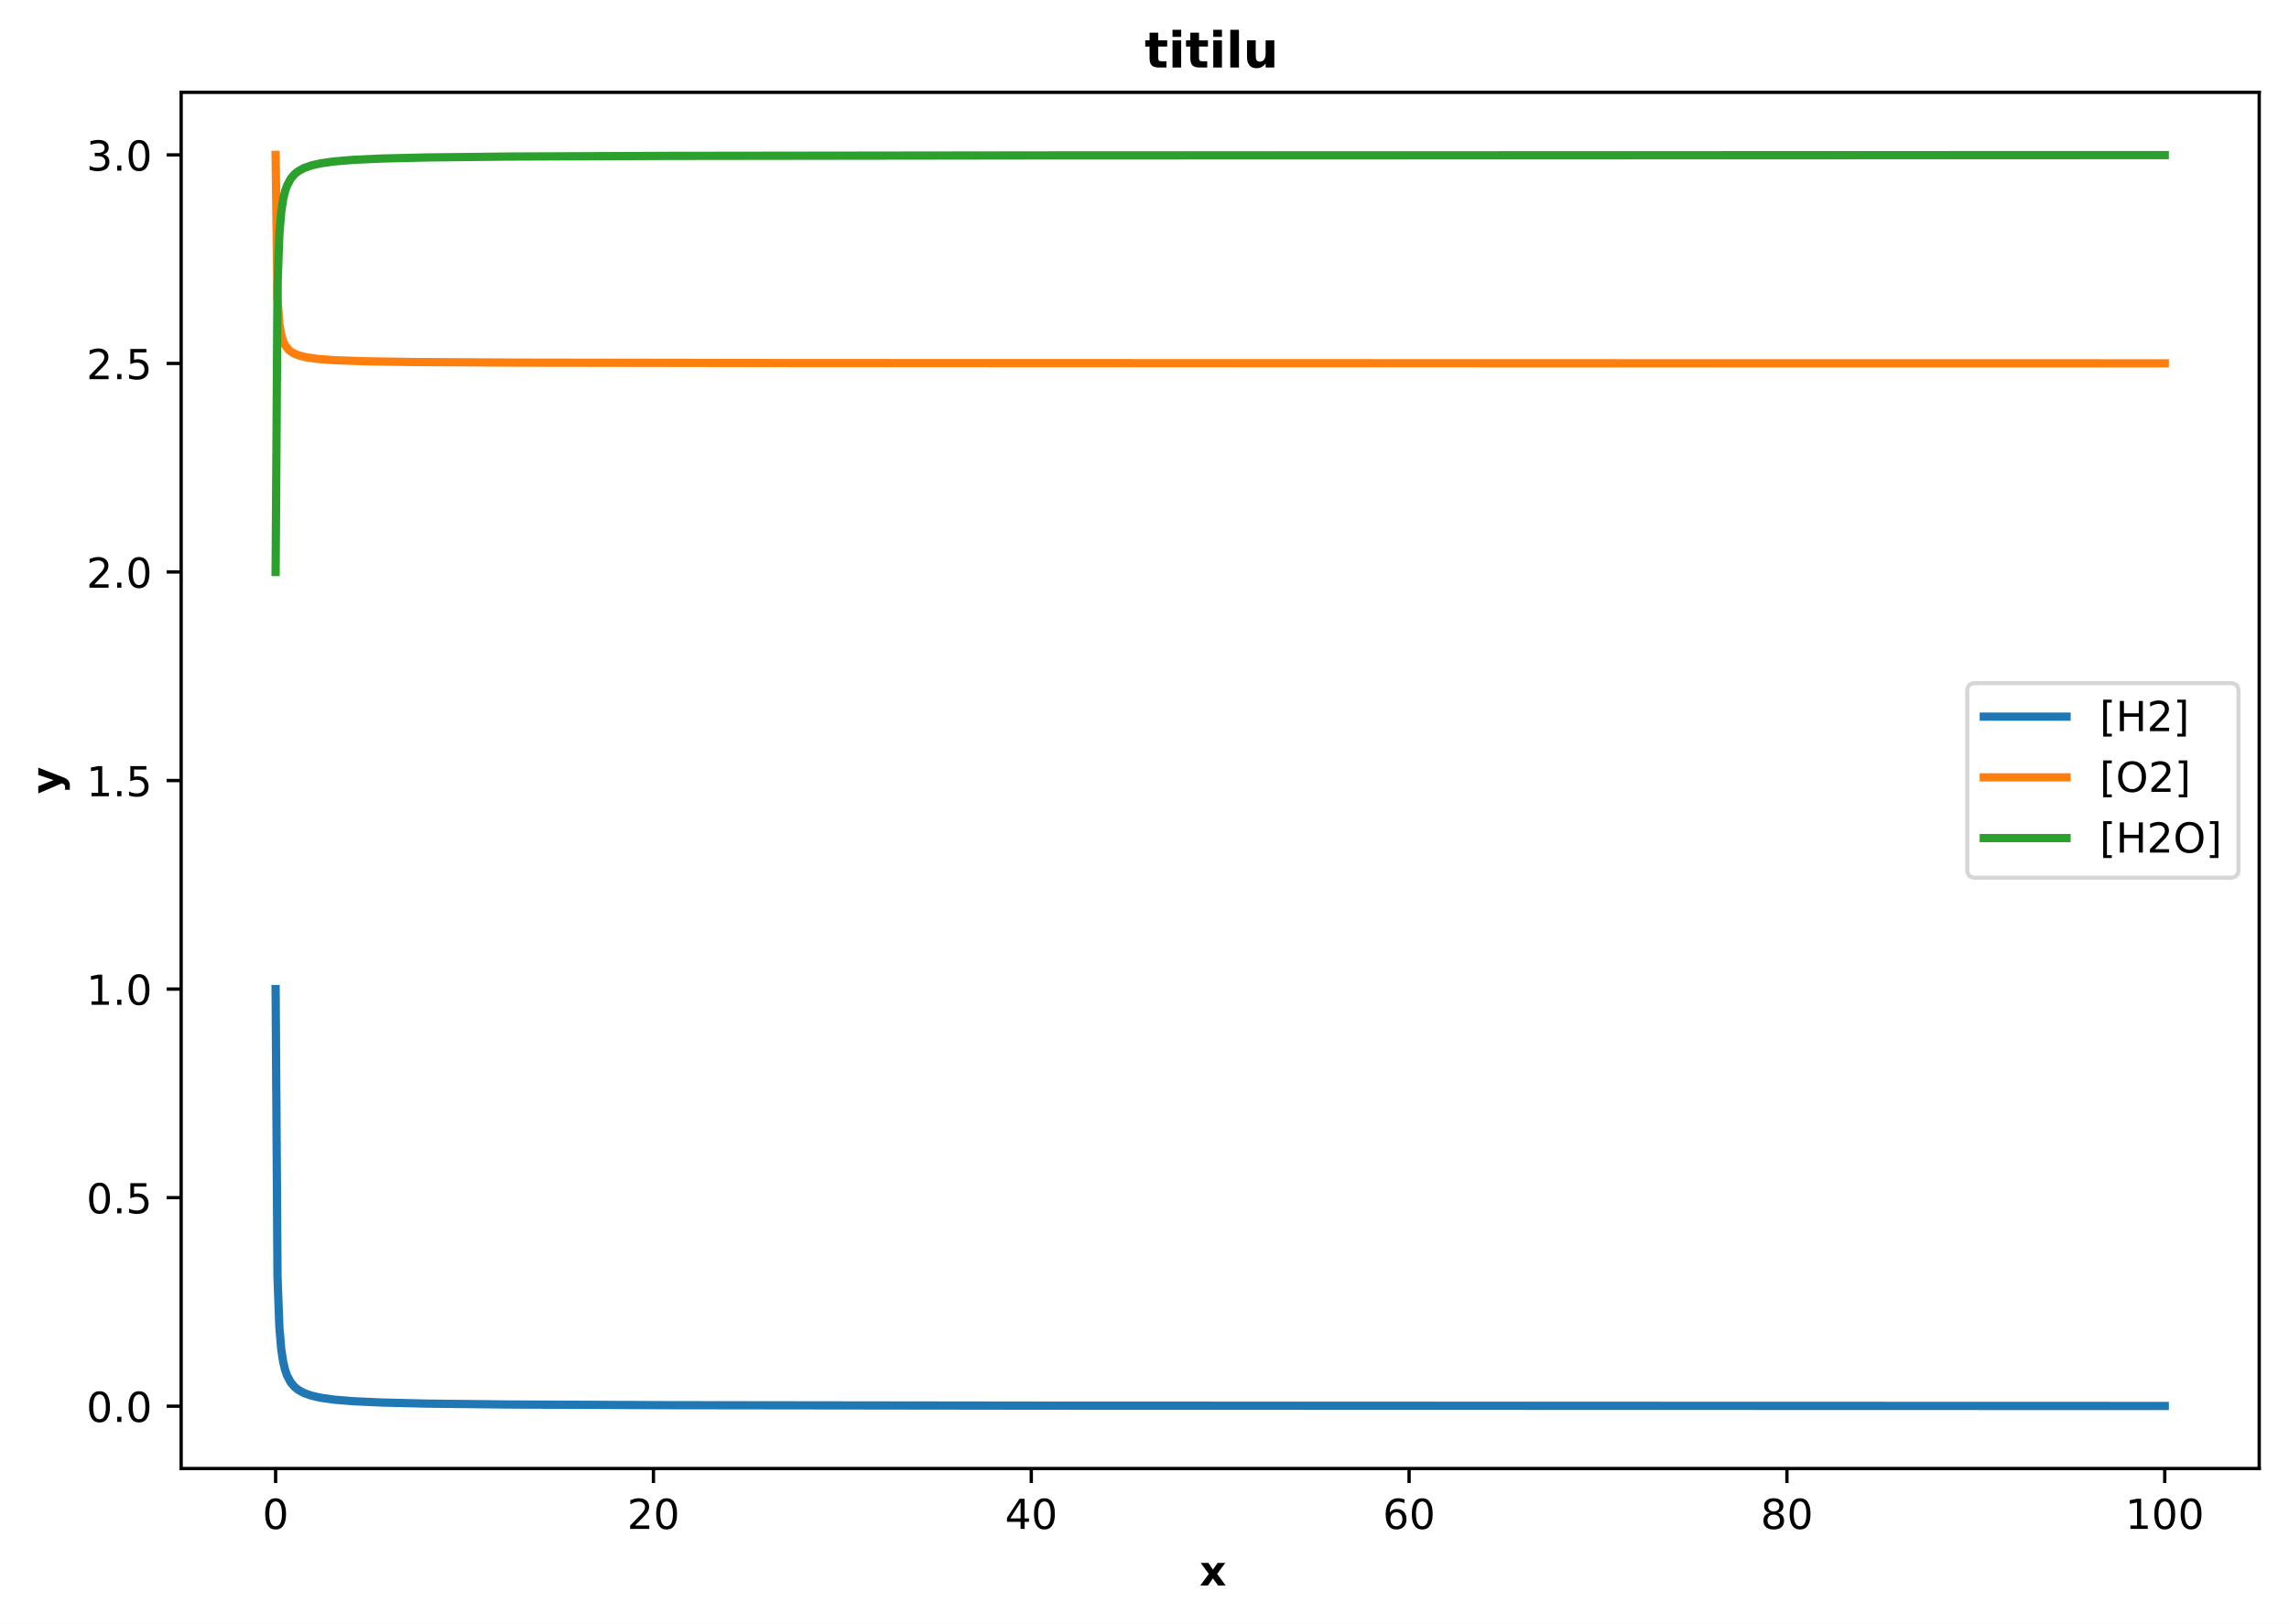
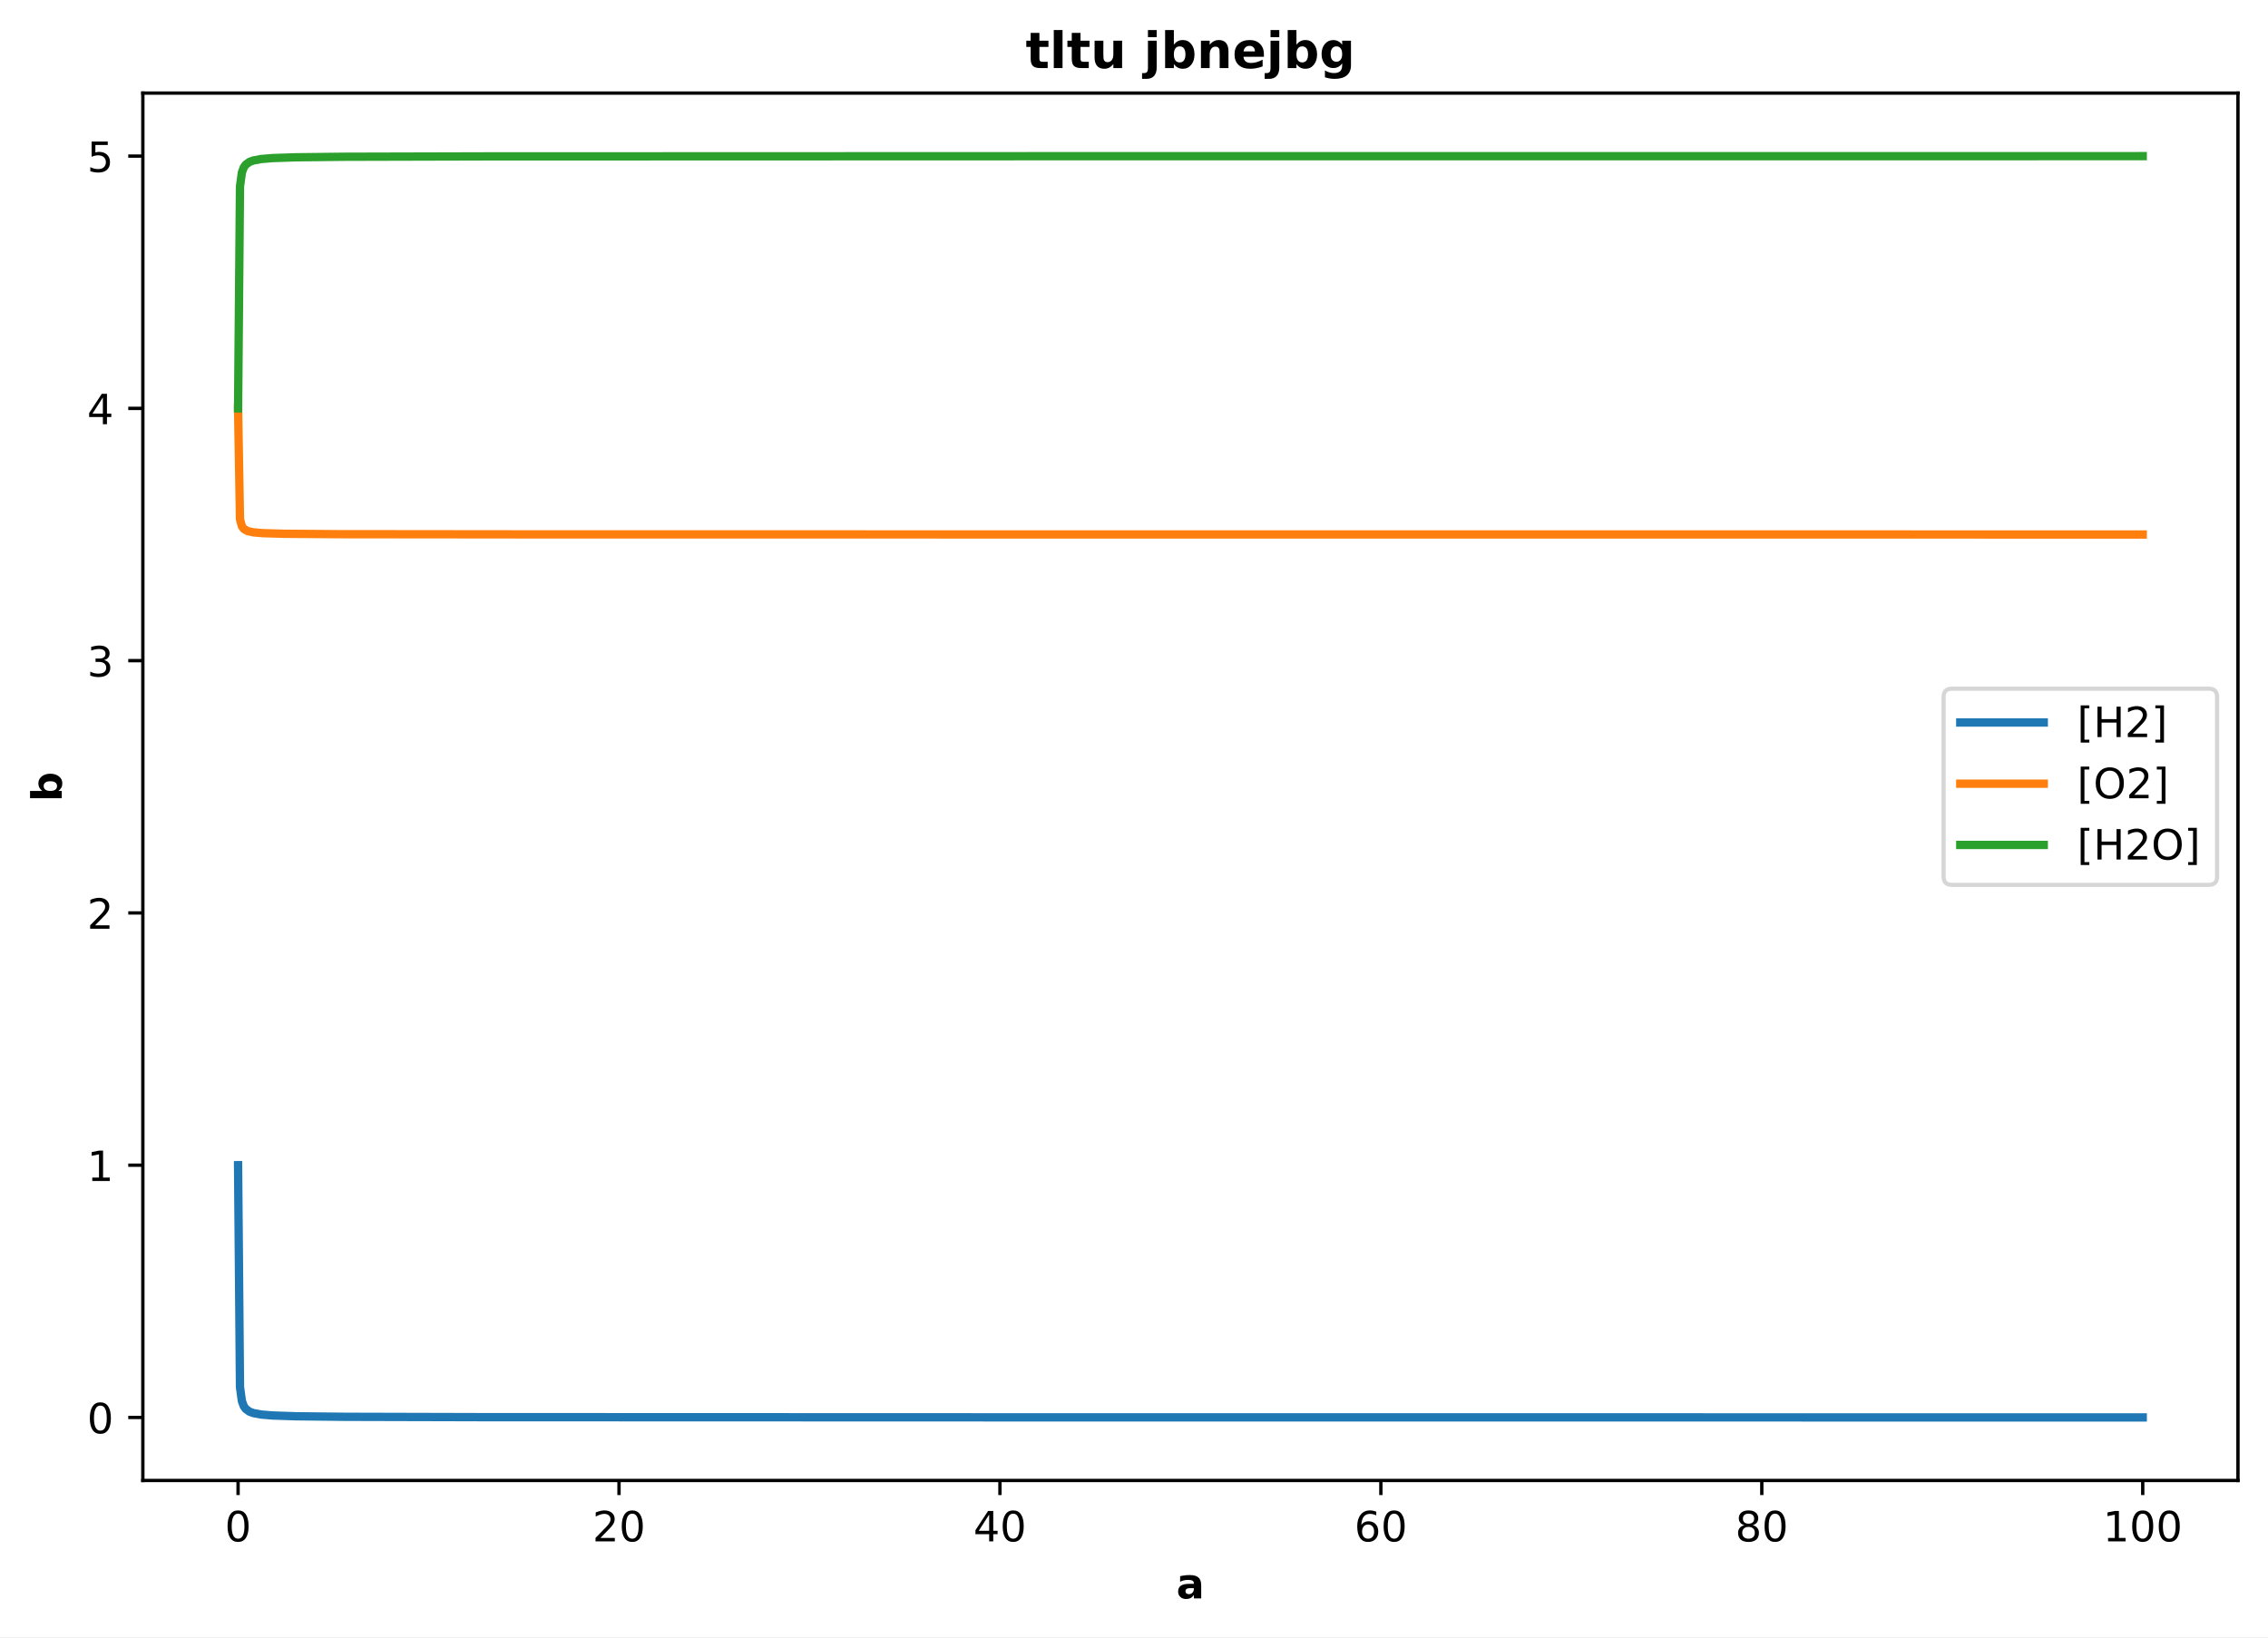
- <svg xmlns="http://www.w3.org/2000/svg" xmlns:xlink="http://www.w3.org/1999/xlink" width="553.181pt" height="392.514pt" viewBox="0 0 553.181 392.514" version="1.1">
+ <svg xmlns="http://www.w3.org/2000/svg" xmlns:xlink="http://www.w3.org/1999/xlink" width="543.641pt" height="392.514pt" viewBox="0 0 543.641 392.514" version="1.1">
  <defs>
    <style type="text/css">*{stroke-linejoin: round; stroke-linecap: butt}</style>
  </defs>
  <g id="figure_1">
    <g id="patch_1">
-       <path d="M 0 392.514  L 553.181 392.514  L 553.181 0  L 0 0  z " style="fill: #ffffff" />
+       <path d="M 0 392.514  L 543.641 392.514  L 543.641 0  L 0 0  z " style="fill: #ffffff" />
    </g>
    <g id="axes_1">
      <g id="patch_2">
-         <path d="M 43.781 354.958  L 545.981 354.958  L 545.981 22.318  L 43.781 22.318  z " style="fill: #ffffff" />
+         <path d="M 34.241 354.958  L 536.441 354.958  L 536.441 22.318  L 34.241 22.318  z " style="fill: #ffffff" />
      </g>
      <g id="matplotlib.axis_1">
        <g id="xtick_1">
          <g id="line2d_1">
            <defs>
-               <path id="m794f868a58" d="M 0 0  L 0 3.5  " style="stroke: #000000; stroke-width: 0.8" />
-             </defs>
-             <g>
-               <use xlink:href="#m794f868a58" x="66.609" y="354.958" style="stroke: #000000; stroke-width: 0.8" />
+               <path id="m22dc848b09" d="M 0 0  L 0 3.5  " style="stroke: #000000; stroke-width: 0.8" />
+             </defs>
+             <g>
+               <use xlink:href="#m22dc848b09" x="57.068" y="354.958" style="stroke: #000000; stroke-width: 0.8" />
            </g>
          </g>
          <g id="text_1">
-             <g transform="translate(63.42727 369.5566) scale(0.1 -0.1)">
+             <g transform="translate(53.88665 369.5566) scale(0.1 -0.1)">
              <defs>
                <path id="DejaVuSans-30" d="M 2034 4250  Q 1547 4250 1301 3770  Q 1056 3291 1056 2328  Q 1056 1369 1301 889  Q 1547 409 2034 409  Q 2525 409 2770 889  Q 3016 1369 3016 2328  Q 3016 3291 2770 3770  Q 2525 4250 2034 4250  z M 2034 4750  Q 2819 4750 3233 4129  Q 3647 3509 3647 2328  Q 3647 1150 3233 529  Q 2819 -91 2034 -91  Q 1250 -91 836 529  Q 422 1150 422 2328  Q 422 3509 836 4129  Q 1250 4750 2034 4750  z " transform="scale(0.015625)" />
              </defs>
              <use xlink:href="#DejaVuSans-30" />
            </g>
          </g>
        </g>
        <g id="xtick_2">
          <g id="line2d_2">
            <g>
-               <use xlink:href="#m794f868a58" x="157.918" y="354.958" style="stroke: #000000; stroke-width: 0.8" />
+               <use xlink:href="#m22dc848b09" x="148.377" y="354.958" style="stroke: #000000; stroke-width: 0.8" />
            </g>
          </g>
          <g id="text_2">
-             <g transform="translate(151.5551 369.5566) scale(0.1 -0.1)">
+             <g transform="translate(142.0145 369.5566) scale(0.1 -0.1)">
              <defs>
                <path id="DejaVuSans-32" d="M 1228 531  L 3431 531  L 3431 0  L 469 0  L 469 531  Q 828 903 1448 1529  Q 2069 2156 2228 2338  Q 2531 2678 2651 2914  Q 2772 3150 2772 3378  Q 2772 3750 2511 3984  Q 2250 4219 1831 4219  Q 1534 4219 1204 4116  Q 875 4013 500 3803  L 500 4441  Q 881 4594 1212 4672  Q 1544 4750 1819 4750  Q 2544 4750 2975 4387  Q 3406 4025 3406 3419  Q 3406 3131 3298 2873  Q 3191 2616 2906 2266  Q 2828 2175 2409 1742  Q 1991 1309 1228 531  z " transform="scale(0.015625)" />
              </defs>
              <use xlink:href="#DejaVuSans-32" />
              <use xlink:href="#DejaVuSans-30" x="63.623" />
            </g>
          </g>
        </g>
        <g id="xtick_3">
          <g id="line2d_3">
            <g>
-               <use xlink:href="#m794f868a58" x="249.227" y="354.958" style="stroke: #000000; stroke-width: 0.8" />
+               <use xlink:href="#m22dc848b09" x="239.686" y="354.958" style="stroke: #000000; stroke-width: 0.8" />
            </g>
          </g>
          <g id="text_3">
-             <g transform="translate(242.8642 369.5566) scale(0.1 -0.1)">
+             <g transform="translate(233.3236 369.5566) scale(0.1 -0.1)">
              <defs>
                <path id="DejaVuSans-34" d="M 2419 4116  L 825 1625  L 2419 1625  L 2419 4116  z M 2253 4666  L 3047 4666  L 3047 1625  L 3713 1625  L 3713 1100  L 3047 1100  L 3047 0  L 2419 0  L 2419 1100  L 313 1100  L 313 1709  L 2253 4666  z " transform="scale(0.015625)" />
              </defs>
              <use xlink:href="#DejaVuSans-34" />
              <use xlink:href="#DejaVuSans-30" x="63.623" />
            </g>
          </g>
        </g>
        <g id="xtick_4">
          <g id="line2d_4">
            <g>
-               <use xlink:href="#m794f868a58" x="340.536" y="354.958" style="stroke: #000000; stroke-width: 0.8" />
+               <use xlink:href="#m22dc848b09" x="330.995" y="354.958" style="stroke: #000000; stroke-width: 0.8" />
            </g>
          </g>
          <g id="text_4">
-             <g transform="translate(334.1733 369.5566) scale(0.1 -0.1)">
+             <g transform="translate(324.6327 369.5566) scale(0.1 -0.1)">
              <defs>
                <path id="DejaVuSans-36" d="M 2113 2584  Q 1688 2584 1439 2293  Q 1191 2003 1191 1497  Q 1191 994 1439 701  Q 1688 409 2113 409  Q 2538 409 2786 701  Q 3034 994 3034 1497  Q 3034 2003 2786 2293  Q 2538 2584 2113 2584  z M 3366 4563  L 3366 3988  Q 3128 4100 2886 4159  Q 2644 4219 2406 4219  Q 1781 4219 1451 3797  Q 1122 3375 1075 2522  Q 1259 2794 1537 2939  Q 1816 3084 2150 3084  Q 2853 3084 3261 2657  Q 3669 2231 3669 1497  Q 3669 778 3244 343  Q 2819 -91 2113 -91  Q 1303 -91 875 529  Q 447 1150 447 2328  Q 447 3434 972 4092  Q 1497 4750 2381 4750  Q 2619 4750 2861 4703  Q 3103 4656 3366 4563  z " transform="scale(0.015625)" />
              </defs>
              <use xlink:href="#DejaVuSans-36" />
              <use xlink:href="#DejaVuSans-30" x="63.623" />
            </g>
          </g>
        </g>
        <g id="xtick_5">
          <g id="line2d_5">
            <g>
-               <use xlink:href="#m794f868a58" x="431.845" y="354.958" style="stroke: #000000; stroke-width: 0.8" />
+               <use xlink:href="#m22dc848b09" x="422.304" y="354.958" style="stroke: #000000; stroke-width: 0.8" />
            </g>
          </g>
          <g id="text_5">
-             <g transform="translate(425.4824 369.5566) scale(0.1 -0.1)">
+             <g transform="translate(415.9418 369.5566) scale(0.1 -0.1)">
              <defs>
                <path id="DejaVuSans-38" d="M 2034 2216  Q 1584 2216 1326 1975  Q 1069 1734 1069 1313  Q 1069 891 1326 650  Q 1584 409 2034 409  Q 2484 409 2743 651  Q 3003 894 3003 1313  Q 3003 1734 2745 1975  Q 2488 2216 2034 2216  z M 1403 2484  Q 997 2584 770 2862  Q 544 3141 544 3541  Q 544 4100 942 4425  Q 1341 4750 2034 4750  Q 2731 4750 3128 4425  Q 3525 4100 3525 3541  Q 3525 3141 3298 2862  Q 3072 2584 2669 2484  Q 3125 2378 3379 2068  Q 3634 1759 3634 1313  Q 3634 634 3220 271  Q 2806 -91 2034 -91  Q 1263 -91 848 271  Q 434 634 434 1313  Q 434 1759 690 2068  Q 947 2378 1403 2484  z M 1172 3481  Q 1172 3119 1398 2916  Q 1625 2713 2034 2713  Q 2441 2713 2670 2916  Q 2900 3119 2900 3481  Q 2900 3844 2670 4047  Q 2441 4250 2034 4250  Q 1625 4250 1398 4047  Q 1172 3844 1172 3481  z " transform="scale(0.015625)" />
              </defs>
              <use xlink:href="#DejaVuSans-38" />
              <use xlink:href="#DejaVuSans-30" x="63.623" />
            </g>
          </g>
        </g>
        <g id="xtick_6">
          <g id="line2d_6">
            <g>
-               <use xlink:href="#m794f868a58" x="523.154" y="354.958" style="stroke: #000000; stroke-width: 0.8" />
+               <use xlink:href="#m22dc848b09" x="513.613" y="354.958" style="stroke: #000000; stroke-width: 0.8" />
            </g>
          </g>
          <g id="text_6">
-             <g transform="translate(513.6102 369.5566) scale(0.1 -0.1)">
+             <g transform="translate(504.0696 369.5566) scale(0.1 -0.1)">
              <defs>
                <path id="DejaVuSans-31" d="M 794 531  L 1825 531  L 1825 4091  L 703 3866  L 703 4441  L 1819 4666  L 2450 4666  L 2450 531  L 3481 531  L 3481 0  L 794 0  L 794 531  z " transform="scale(0.015625)" />
              </defs>
              <use xlink:href="#DejaVuSans-31" />
              <use xlink:href="#DejaVuSans-30" x="63.623" />
              <use xlink:href="#DejaVuSans-30" x="127.246" />
            </g>
          </g>
        </g>
        <g id="text_7">
-           <g transform="translate(289.9156 383.2347) scale(0.1 -0.1)">
-             <defs>
-               <path id="DejaVuSans-Bold-78" d="M 1422 1791  L 159 3500  L 1344 3500  L 2059 2463  L 2784 3500  L 3969 3500  L 2706 1797  L 4031 0  L 2847 0  L 2059 1106  L 1281 0  L 97 0  L 1422 1791  z " transform="scale(0.015625)" />
-               <path id="DejaVuSans-Bold-20" transform="scale(0.015625)" />
-             </defs>
-             <use xlink:href="#DejaVuSans-Bold-78" />
-             <use xlink:href="#DejaVuSans-Bold-20" x="64.502" />
+           <g transform="translate(281.9664 383.2347) scale(0.1 -0.1)">
+             <defs>
+               <path id="DejaVuSans-Bold-61" d="M 2106 1575  Q 1756 1575 1579 1456  Q 1403 1338 1403 1106  Q 1403 894 1545 773  Q 1688 653 1941 653  Q 2256 653 2472 879  Q 2688 1106 2688 1447  L 2688 1575  L 2106 1575  z M 3816 1997  L 3816 0  L 2688 0  L 2688 519  Q 2463 200 2181 54  Q 1900 -91 1497 -91  Q 953 -91 614 226  Q 275 544 275 1050  Q 275 1666 698 1953  Q 1122 2241 2028 2241  L 2688 2241  L 2688 2328  Q 2688 2594 2478 2717  Q 2269 2841 1825 2841  Q 1466 2841 1156 2769  Q 847 2697 581 2553  L 581 3406  Q 941 3494 1303 3539  Q 1666 3584 2028 3584  Q 2975 3584 3395 3211  Q 3816 2838 3816 1997  z " transform="scale(0.015625)" />
+             </defs>
+             <use xlink:href="#DejaVuSans-Bold-61" />
          </g>
        </g>
      </g>
      <g id="matplotlib.axis_2">
        <g id="ytick_1">
          <g id="line2d_7">
            <defs>
-               <path id="md8aefddba9" d="M 0 0  L -3.5 0  " style="stroke: #000000; stroke-width: 0.8" />
-             </defs>
-             <g>
-               <use xlink:href="#md8aefddba9" x="43.781" y="339.888" style="stroke: #000000; stroke-width: 0.8" />
+               <path id="m7473a19c12" d="M 0 0  L -3.5 0  " style="stroke: #000000; stroke-width: 0.8" />
+             </defs>
+             <g>
+               <use xlink:href="#m7473a19c12" x="34.241" y="339.847" style="stroke: #000000; stroke-width: 0.8" />
            </g>
          </g>
          <g id="text_8">
-             <g transform="translate(20.87813 343.6877) scale(0.1 -0.1)">
-               <defs>
-                 <path id="DejaVuSans-2e" d="M 684 794  L 1344 794  L 1344 0  L 684 0  L 684 794  z " transform="scale(0.015625)" />
-               </defs>
+             <g transform="translate(20.87813 343.646) scale(0.1 -0.1)">
              <use xlink:href="#DejaVuSans-30" />
-               <use xlink:href="#DejaVuSans-2e" x="63.623" />
-               <use xlink:href="#DejaVuSans-30" x="95.41" />
            </g>
          </g>
        </g>
        <g id="ytick_2">
          <g id="line2d_8">
            <g>
-               <use xlink:href="#md8aefddba9" x="43.781" y="289.48" style="stroke: #000000; stroke-width: 0.8" />
+               <use xlink:href="#m7473a19c12" x="34.241" y="279.363" style="stroke: #000000; stroke-width: 0.8" />
            </g>
          </g>
          <g id="text_9">
-             <g transform="translate(20.87813 293.2793) scale(0.1 -0.1)">
-               <defs>
-                 <path id="DejaVuSans-35" d="M 691 4666  L 3169 4666  L 3169 4134  L 1269 4134  L 1269 2991  Q 1406 3038 1543 3061  Q 1681 3084 1819 3084  Q 2600 3084 3056 2656  Q 3513 2228 3513 1497  Q 3513 744 3044 326  Q 2575 -91 1722 -91  Q 1428 -91 1123 -41  Q 819 9 494 109  L 494 744  Q 775 591 1075 516  Q 1375 441 1709 441  Q 2250 441 2565 725  Q 2881 1009 2881 1497  Q 2881 1984 2565 2268  Q 2250 2553 1709 2553  Q 1456 2553 1204 2497  Q 953 2441 691 2322  L 691 4666  z " transform="scale(0.015625)" />
-               </defs>
-               <use xlink:href="#DejaVuSans-30" />
-               <use xlink:href="#DejaVuSans-2e" x="63.623" />
-               <use xlink:href="#DejaVuSans-35" x="95.41" />
+             <g transform="translate(20.87813 283.1625) scale(0.1 -0.1)">
+               <use xlink:href="#DejaVuSans-31" />
            </g>
          </g>
        </g>
        <g id="ytick_3">
          <g id="line2d_9">
            <g>
-               <use xlink:href="#md8aefddba9" x="43.781" y="239.072" style="stroke: #000000; stroke-width: 0.8" />
+               <use xlink:href="#m7473a19c12" x="34.241" y="218.88" style="stroke: #000000; stroke-width: 0.8" />
            </g>
          </g>
          <g id="text_10">
-             <g transform="translate(20.87813 242.8709) scale(0.1 -0.1)">
-               <use xlink:href="#DejaVuSans-31" />
-               <use xlink:href="#DejaVuSans-2e" x="63.623" />
-               <use xlink:href="#DejaVuSans-30" x="95.41" />
+             <g transform="translate(20.87813 222.6791) scale(0.1 -0.1)">
+               <use xlink:href="#DejaVuSans-32" />
            </g>
          </g>
        </g>
        <g id="ytick_4">
          <g id="line2d_10">
            <g>
-               <use xlink:href="#md8aefddba9" x="43.781" y="188.663" style="stroke: #000000; stroke-width: 0.8" />
+               <use xlink:href="#m7473a19c12" x="34.241" y="158.396" style="stroke: #000000; stroke-width: 0.8" />
            </g>
          </g>
          <g id="text_11">
-             <g transform="translate(20.87813 192.4625) scale(0.1 -0.1)">
-               <use xlink:href="#DejaVuSans-31" />
-               <use xlink:href="#DejaVuSans-2e" x="63.623" />
-               <use xlink:href="#DejaVuSans-35" x="95.41" />
+             <g transform="translate(20.87813 162.1956) scale(0.1 -0.1)">
+               <defs>
+                 <path id="DejaVuSans-33" d="M 2597 2516  Q 3050 2419 3304 2112  Q 3559 1806 3559 1356  Q 3559 666 3084 287  Q 2609 -91 1734 -91  Q 1441 -91 1130 -33  Q 819 25 488 141  L 488 750  Q 750 597 1062 519  Q 1375 441 1716 441  Q 2309 441 2620 675  Q 2931 909 2931 1356  Q 2931 1769 2642 2001  Q 2353 2234 1838 2234  L 1294 2234  L 1294 2753  L 1863 2753  Q 2328 2753 2575 2939  Q 2822 3125 2822 3475  Q 2822 3834 2567 4026  Q 2313 4219 1838 4219  Q 1578 4219 1281 4162  Q 984 4106 628 3988  L 628 4550  Q 988 4650 1302 4700  Q 1616 4750 1894 4750  Q 2613 4750 3031 4423  Q 3450 4097 3450 3541  Q 3450 3153 3228 2886  Q 3006 2619 2597 2516  z " transform="scale(0.015625)" />
+               </defs>
+               <use xlink:href="#DejaVuSans-33" />
            </g>
          </g>
        </g>
        <g id="ytick_5">
          <g id="line2d_11">
            <g>
-               <use xlink:href="#md8aefddba9" x="43.781" y="138.255" style="stroke: #000000; stroke-width: 0.8" />
+               <use xlink:href="#m7473a19c12" x="34.241" y="97.913" style="stroke: #000000; stroke-width: 0.8" />
            </g>
          </g>
          <g id="text_12">
-             <g transform="translate(20.87813 142.0541) scale(0.1 -0.1)">
-               <use xlink:href="#DejaVuSans-32" />
-               <use xlink:href="#DejaVuSans-2e" x="63.623" />
-               <use xlink:href="#DejaVuSans-30" x="95.41" />
+             <g transform="translate(20.87813 101.7122) scale(0.1 -0.1)">
+               <use xlink:href="#DejaVuSans-34" />
            </g>
          </g>
        </g>
        <g id="ytick_6">
          <g id="line2d_12">
            <g>
-               <use xlink:href="#md8aefddba9" x="43.781" y="87.847" style="stroke: #000000; stroke-width: 0.8" />
+               <use xlink:href="#m7473a19c12" x="34.241" y="37.429" style="stroke: #000000; stroke-width: 0.8" />
            </g>
          </g>
          <g id="text_13">
-             <g transform="translate(20.87813 91.64574) scale(0.1 -0.1)">
-               <use xlink:href="#DejaVuSans-32" />
-               <use xlink:href="#DejaVuSans-2e" x="63.623" />
-               <use xlink:href="#DejaVuSans-35" x="95.41" />
-             </g>
-           </g>
-         </g>
-         <g id="ytick_7">
-           <g id="line2d_13">
-             <g>
-               <use xlink:href="#md8aefddba9" x="43.781" y="37.438" style="stroke: #000000; stroke-width: 0.8" />
-             </g>
-           </g>
-           <g id="text_14">
-             <g transform="translate(20.87813 41.23734) scale(0.1 -0.1)">
-               <defs>
-                 <path id="DejaVuSans-33" d="M 2597 2516  Q 3050 2419 3304 2112  Q 3559 1806 3559 1356  Q 3559 666 3084 287  Q 2609 -91 1734 -91  Q 1441 -91 1130 -33  Q 819 25 488 141  L 488 750  Q 750 597 1062 519  Q 1375 441 1716 441  Q 2309 441 2620 675  Q 2931 909 2931 1356  Q 2931 1769 2642 2001  Q 2353 2234 1838 2234  L 1294 2234  L 1294 2753  L 1863 2753  Q 2328 2753 2575 2939  Q 2822 3125 2822 3475  Q 2822 3834 2567 4026  Q 2313 4219 1838 4219  Q 1578 4219 1281 4162  Q 984 4106 628 3988  L 628 4550  Q 988 4650 1302 4700  Q 1616 4750 1894 4750  Q 2613 4750 3031 4423  Q 3450 4097 3450 3541  Q 3450 3153 3228 2886  Q 3006 2619 2597 2516  z " transform="scale(0.015625)" />
-               </defs>
-               <use xlink:href="#DejaVuSans-33" />
-               <use xlink:href="#DejaVuSans-2e" x="63.623" />
-               <use xlink:href="#DejaVuSans-30" x="95.41" />
-             </g>
-           </g>
-         </g>
-         <g id="text_15">
-           <g transform="translate(14.72031 191.8975) rotate(-90) scale(0.1 -0.1)">
-             <defs>
-               <path id="DejaVuSans-Bold-79" d="M 78 3500  L 1197 3500  L 2138 1125  L 2938 3500  L 4056 3500  L 2584 -331  Q 2363 -916 2067 -1148  Q 1772 -1381 1288 -1381  L 641 -1381  L 641 -647  L 991 -647  Q 1275 -647 1404 -556  Q 1534 -466 1606 -231  L 1638 -134  L 78 3500  z " transform="scale(0.015625)" />
-             </defs>
-             <use xlink:href="#DejaVuSans-Bold-79" />
-           </g>
-         </g>
+             <g transform="translate(20.87813 41.22871) scale(0.1 -0.1)">
+               <defs>
+                 <path id="DejaVuSans-35" d="M 691 4666  L 3169 4666  L 3169 4134  L 1269 4134  L 1269 2991  Q 1406 3038 1543 3061  Q 1681 3084 1819 3084  Q 2600 3084 3056 2656  Q 3513 2228 3513 1497  Q 3513 744 3044 326  Q 2575 -91 1722 -91  Q 1428 -91 1123 -41  Q 819 9 494 109  L 494 744  Q 775 591 1075 516  Q 1375 441 1709 441  Q 2250 441 2565 725  Q 2881 1009 2881 1497  Q 2881 1984 2565 2268  Q 2250 2553 1709 2553  Q 1456 2553 1204 2497  Q 953 2441 691 2322  L 691 4666  z " transform="scale(0.015625)" />
+               </defs>
+               <use xlink:href="#DejaVuSans-35" />
+             </g>
+           </g>
+         </g>
+         <g id="text_14">
+           <g transform="translate(14.79844 192.217) rotate(-90) scale(0.1 -0.1)">
+             <defs>
+               <path id="DejaVuSans-Bold-62" d="M 2400 722  Q 2759 722 2948 984  Q 3138 1247 3138 1747  Q 3138 2247 2948 2509  Q 2759 2772 2400 2772  Q 2041 2772 1848 2508  Q 1656 2244 1656 1747  Q 1656 1250 1848 986  Q 2041 722 2400 722  z M 1656 2988  Q 1888 3294 2169 3439  Q 2450 3584 2816 3584  Q 3463 3584 3878 3070  Q 4294 2556 4294 1747  Q 4294 938 3878 423  Q 3463 -91 2816 -91  Q 2450 -91 2169 54  Q 1888 200 1656 506  L 1656 0  L 538 0  L 538 4863  L 1656 4863  L 1656 2988  z " transform="scale(0.015625)" />
+             </defs>
+             <use xlink:href="#DejaVuSans-Bold-62" />
+           </g>
+         </g>
+       </g>
+       <g id="line2d_13">
+         <path d="M 57.068 279.363  L 57.525 332.553  L 57.982 335.916  L 58.439 337.152  L 58.896 337.796  L 59.81 338.458  L 60.724 338.797  L 62.552 339.141  L 65.294 339.373  L 70.778 339.561  L 82.66 339.693  L 116.021 339.78  L 256.778 339.827  L 513.613 339.838  L 513.613 339.838  " clip-path="url(#pf11e89ee6b)" style="fill: none; stroke: #1f77b4; stroke-width: 2; stroke-linecap: square" />
      </g>
      <g id="line2d_14">
-         <path d="M 66.609 239.072  L 67.066 308.49  L 67.523 320.898  L 67.98 326.217  L 68.437 329.191  L 68.894 331.095  L 69.351 332.42  L 70.265 334.145  L 71.179 335.221  L 72.093 335.956  L 73.464 336.707  L 75.292 337.351  L 77.577 337.864  L 80.776 338.31  L 85.346 338.687  L 92.201 339.004  L 103.169 339.267  L 122.82 339.482  L 161.665 339.648  L 252.609 339.765  L 523.154 339.838  L 523.154 339.838  " clip-path="url(#p513f33c87e)" style="fill: none; stroke: #1f77b4; stroke-width: 2; stroke-linecap: square" />
+         <path d="M 57.068 97.913  L 57.525 124.508  L 57.982 126.189  L 58.439 126.807  L 59.353 127.327  L 60.724 127.63  L 63.009 127.829  L 68.036 127.977  L 81.289 128.074  L 132.016 128.128  L 513.613 128.15  L 513.613 128.15  " clip-path="url(#pf11e89ee6b)" style="fill: none; stroke: #ff7f0e; stroke-width: 2; stroke-linecap: square" />
      </g>
      <g id="line2d_15">
-         <path d="M 66.609 37.438  L 67.066 72.148  L 67.523 78.351  L 67.98 81.011  L 68.437 82.498  L 68.894 83.45  L 69.808 84.6  L 70.722 85.272  L 72.093 85.88  L 73.921 86.351  L 76.663 86.745  L 80.776 87.057  L 87.631 87.31  L 99.97 87.506  L 126.019 87.654  L 192.284 87.755  L 429.011 87.815  L 523.154 87.821  L 523.154 87.821  " clip-path="url(#p513f33c87e)" style="fill: none; stroke: #ff7f0e; stroke-width: 2; stroke-linecap: square" />
-       </g>
-       <g id="line2d_16">
-         <path d="M 66.609 138.255  L 67.066 68.836  L 67.523 56.429  L 67.98 51.109  L 68.437 48.136  L 68.894 46.232  L 69.351 44.907  L 70.265 43.181  L 71.179 42.106  L 72.093 41.371  L 73.464 40.62  L 75.292 39.975  L 77.577 39.463  L 80.776 39.017  L 85.346 38.639  L 92.201 38.322  L 103.169 38.06  L 122.82 37.844  L 161.665 37.679  L 252.609 37.562  L 523.154 37.488  L 523.154 37.488  " clip-path="url(#p513f33c87e)" style="fill: none; stroke: #2ca02c; stroke-width: 2; stroke-linecap: square" />
+         <path d="M 57.068 97.913  L 57.525 44.723  L 57.982 41.36  L 58.439 40.124  L 58.896 39.48  L 59.81 38.818  L 60.724 38.479  L 62.552 38.135  L 65.294 37.903  L 70.778 37.715  L 82.66 37.583  L 116.021 37.496  L 256.778 37.449  L 513.613 37.438  L 513.613 37.438  " clip-path="url(#pf11e89ee6b)" style="fill: none; stroke: #2ca02c; stroke-width: 2; stroke-linecap: square" />
      </g>
      <g id="patch_3">
-         <path d="M 43.781 354.958  L 43.781 22.318  " style="fill: none; stroke: #000000; stroke-width: 0.8; stroke-linejoin: miter; stroke-linecap: square" />
+         <path d="M 34.241 354.958  L 34.241 22.318  " style="fill: none; stroke: #000000; stroke-width: 0.8; stroke-linejoin: miter; stroke-linecap: square" />
      </g>
      <g id="patch_4">
-         <path d="M 545.981 354.958  L 545.981 22.318  " style="fill: none; stroke: #000000; stroke-width: 0.8; stroke-linejoin: miter; stroke-linecap: square" />
+         <path d="M 536.441 354.958  L 536.441 22.318  " style="fill: none; stroke: #000000; stroke-width: 0.8; stroke-linejoin: miter; stroke-linecap: square" />
      </g>
      <g id="patch_5">
-         <path d="M 43.781 354.958  L 545.981 354.958  " style="fill: none; stroke: #000000; stroke-width: 0.8; stroke-linejoin: miter; stroke-linecap: square" />
+         <path d="M 34.241 354.958  L 536.441 354.958  " style="fill: none; stroke: #000000; stroke-width: 0.8; stroke-linejoin: miter; stroke-linecap: square" />
      </g>
      <g id="patch_6">
-         <path d="M 43.781 22.318  L 545.981 22.318  " style="fill: none; stroke: #000000; stroke-width: 0.8; stroke-linejoin: miter; stroke-linecap: square" />
-       </g>
-       <g id="text_16">
-         <g transform="translate(276.615 16.31812) scale(0.12 -0.12)">
+         <path d="M 34.241 22.318  L 536.441 22.318  " style="fill: none; stroke: #000000; stroke-width: 0.8; stroke-linejoin: miter; stroke-linecap: square" />
+       </g>
+       <g id="text_15">
+         <g transform="translate(245.8494 16.31812) scale(0.12 -0.12)">
          <defs>
            <path id="DejaVuSans-Bold-74" d="M 1759 4494  L 1759 3500  L 2913 3500  L 2913 2700  L 1759 2700  L 1759 1216  Q 1759 972 1856 886  Q 1953 800 2241 800  L 2816 800  L 2816 0  L 1856 0  Q 1194 0 917 276  Q 641 553 641 1216  L 641 2700  L 84 2700  L 84 3500  L 641 3500  L 641 4494  L 1759 4494  z " transform="scale(0.015625)" />
-             <path id="DejaVuSans-Bold-69" d="M 538 3500  L 1656 3500  L 1656 0  L 538 0  L 538 3500  z M 538 4863  L 1656 4863  L 1656 3950  L 538 3950  L 538 4863  z " transform="scale(0.015625)" />
            <path id="DejaVuSans-Bold-6c" d="M 538 4863  L 1656 4863  L 1656 0  L 538 0  L 538 4863  z " transform="scale(0.015625)" />
            <path id="DejaVuSans-Bold-75" d="M 500 1363  L 500 3500  L 1625 3500  L 1625 3150  Q 1625 2866 1622 2436  Q 1619 2006 1619 1863  Q 1619 1441 1641 1255  Q 1663 1069 1716 984  Q 1784 875 1895 815  Q 2006 756 2150 756  Q 2500 756 2700 1025  Q 2900 1294 2900 1772  L 2900 3500  L 4019 3500  L 4019 0  L 2900 0  L 2900 506  Q 2647 200 2364 54  Q 2081 -91 1741 -91  Q 1134 -91 817 281  Q 500 653 500 1363  z " transform="scale(0.015625)" />
+             <path id="DejaVuSans-Bold-20" transform="scale(0.015625)" />
+             <path id="DejaVuSans-Bold-6a" d="M 538 3500  L 1656 3500  L 1656 63  Q 1656 -641 1318 -1011  Q 981 -1381 341 -1381  L -213 -1381  L -213 -647  L -19 -647  Q 300 -647 419 -503  Q 538 -359 538 63  L 538 3500  z M 538 4863  L 1656 4863  L 1656 3950  L 538 3950  L 538 4863  z " transform="scale(0.015625)" />
+             <path id="DejaVuSans-Bold-6e" d="M 4056 2131  L 4056 0  L 2931 0  L 2931 347  L 2931 1631  Q 2931 2084 2911 2256  Q 2891 2428 2841 2509  Q 2775 2619 2662 2680  Q 2550 2741 2406 2741  Q 2056 2741 1856 2470  Q 1656 2200 1656 1722  L 1656 0  L 538 0  L 538 3500  L 1656 3500  L 1656 2988  Q 1909 3294 2193 3439  Q 2478 3584 2822 3584  Q 3428 3584 3742 3212  Q 4056 2841 4056 2131  z " transform="scale(0.015625)" />
+             <path id="DejaVuSans-Bold-65" d="M 4031 1759  L 4031 1441  L 1416 1441  Q 1456 1047 1700 850  Q 1944 653 2381 653  Q 2734 653 3104 758  Q 3475 863 3866 1075  L 3866 213  Q 3469 63 3072 -14  Q 2675 -91 2278 -91  Q 1328 -91 801 392  Q 275 875 275 1747  Q 275 2603 792 3093  Q 1309 3584 2216 3584  Q 3041 3584 3536 3087  Q 4031 2591 4031 1759  z M 2881 2131  Q 2881 2450 2695 2645  Q 2509 2841 2209 2841  Q 1884 2841 1681 2658  Q 1478 2475 1428 2131  L 2881 2131  z " transform="scale(0.015625)" />
+             <path id="DejaVuSans-Bold-67" d="M 2919 594  Q 2688 288 2409 144  Q 2131 0 1766 0  Q 1125 0 706 504  Q 288 1009 288 1791  Q 288 2575 706 3076  Q 1125 3578 1766 3578  Q 2131 3578 2409 3434  Q 2688 3291 2919 2981  L 2919 3500  L 4044 3500  L 4044 353  Q 4044 -491 3511 -936  Q 2978 -1381 1966 -1381  Q 1638 -1381 1331 -1331  Q 1025 -1281 716 -1178  L 716 -306  Q 1009 -475 1290 -558  Q 1572 -641 1856 -641  Q 2406 -641 2662 -400  Q 2919 -159 2919 353  L 2919 594  z M 2181 2772  Q 1834 2772 1640 2515  Q 1447 2259 1447 1791  Q 1447 1309 1634 1061  Q 1822 813 2181 813  Q 2531 813 2725 1069  Q 2919 1325 2919 1791  Q 2919 2259 2725 2515  Q 2531 2772 2181 2772  z " transform="scale(0.015625)" />
          </defs>
          <use xlink:href="#DejaVuSans-Bold-74" />
-           <use xlink:href="#DejaVuSans-Bold-69" x="47.803" />
+           <use xlink:href="#DejaVuSans-Bold-6c" x="47.803" />
          <use xlink:href="#DejaVuSans-Bold-74" x="82.08" />
-           <use xlink:href="#DejaVuSans-Bold-69" x="129.883" />
-           <use xlink:href="#DejaVuSans-Bold-6c" x="164.16" />
-           <use xlink:href="#DejaVuSans-Bold-75" x="198.438" />
-           <use xlink:href="#DejaVuSans-Bold-20" x="269.629" />
+           <use xlink:href="#DejaVuSans-Bold-75" x="129.883" />
+           <use xlink:href="#DejaVuSans-Bold-20" x="201.074" />
+           <use xlink:href="#DejaVuSans-Bold-6a" x="235.889" />
+           <use xlink:href="#DejaVuSans-Bold-62" x="270.166" />
+           <use xlink:href="#DejaVuSans-Bold-6e" x="341.748" />
+           <use xlink:href="#DejaVuSans-Bold-65" x="412.939" />
+           <use xlink:href="#DejaVuSans-Bold-6a" x="480.762" />
+           <use xlink:href="#DejaVuSans-Bold-62" x="515.039" />
+           <use xlink:href="#DejaVuSans-Bold-67" x="586.621" />
        </g>
      </g>
      <g id="legend_1">
        <g id="patch_7">
-           <path d="M 477.423 212.155  L 538.981 212.155  Q 540.981 212.155 540.981 210.155  L 540.981 167.121  Q 540.981 165.121 538.981 165.121  L 477.423 165.121  Q 475.423 165.121 475.423 167.121  L 475.423 210.155  Q 475.423 212.155 477.423 212.155  z " style="fill: #ffffff; opacity: 0.8; stroke: #cccccc; stroke-linejoin: miter" />
-         </g>
-         <g id="line2d_17">
-           <path d="M 479.423 173.219  L 489.423 173.219  L 499.423 173.219  " style="fill: none; stroke: #1f77b4; stroke-width: 2; stroke-linecap: square" />
-         </g>
-         <g id="text_17">
-           <g transform="translate(507.4234 176.7194) scale(0.1 -0.1)">
+           <path d="M 467.883 212.155  L 529.441 212.155  Q 531.441 212.155 531.441 210.155  L 531.441 167.121  Q 531.441 165.121 529.441 165.121  L 467.883 165.121  Q 465.883 165.121 465.883 167.121  L 465.883 210.155  Q 465.883 212.155 467.883 212.155  z " style="fill: #ffffff; opacity: 0.8; stroke: #cccccc; stroke-linejoin: miter" />
+         </g>
+         <g id="line2d_16">
+           <path d="M 469.883 173.219  L 479.883 173.219  L 489.883 173.219  " style="fill: none; stroke: #1f77b4; stroke-width: 2; stroke-linecap: square" />
+         </g>
+         <g id="text_16">
+           <g transform="translate(497.8828 176.7194) scale(0.1 -0.1)">
            <defs>
              <path id="DejaVuSans-5b" d="M 550 4863  L 1875 4863  L 1875 4416  L 1125 4416  L 1125 -397  L 1875 -397  L 1875 -844  L 550 -844  L 550 4863  z " transform="scale(0.015625)" />
              <path id="DejaVuSans-48" d="M 628 4666  L 1259 4666  L 1259 2753  L 3553 2753  L 3553 4666  L 4184 4666  L 4184 0  L 3553 0  L 3553 2222  L 1259 2222  L 1259 0  L 628 0  L 628 4666  z " transform="scale(0.015625)" />
              <path id="DejaVuSans-5d" d="M 1947 4863  L 1947 -844  L 622 -844  L 622 -397  L 1369 -397  L 1369 4416  L 622 4416  L 622 4863  L 1947 4863  z " transform="scale(0.015625)" />
            </defs>
            <use xlink:href="#DejaVuSans-5b" />
            <use xlink:href="#DejaVuSans-48" x="39.014" />
            <use xlink:href="#DejaVuSans-32" x="114.209" />
            <use xlink:href="#DejaVuSans-5d" x="177.832" />
          </g>
        </g>
-         <g id="line2d_18">
-           <path d="M 479.423 187.898  L 489.423 187.898  L 499.423 187.898  " style="fill: none; stroke: #ff7f0e; stroke-width: 2; stroke-linecap: square" />
-         </g>
-         <g id="text_18">
-           <g transform="translate(507.4234 191.3975) scale(0.1 -0.1)">
+         <g id="line2d_17">
+           <path d="M 469.883 187.898  L 479.883 187.898  L 489.883 187.898  " style="fill: none; stroke: #ff7f0e; stroke-width: 2; stroke-linecap: square" />
+         </g>
+         <g id="text_17">
+           <g transform="translate(497.8828 191.3975) scale(0.1 -0.1)">
            <defs>
              <path id="DejaVuSans-4f" d="M 2522 4238  Q 1834 4238 1429 3725  Q 1025 3213 1025 2328  Q 1025 1447 1429 934  Q 1834 422 2522 422  Q 3209 422 3611 934  Q 4013 1447 4013 2328  Q 4013 3213 3611 3725  Q 3209 4238 2522 4238  z M 2522 4750  Q 3503 4750 4090 4092  Q 4678 3434 4678 2328  Q 4678 1225 4090 567  Q 3503 -91 2522 -91  Q 1538 -91 948 565  Q 359 1222 359 2328  Q 359 3434 948 4092  Q 1538 4750 2522 4750  z " transform="scale(0.015625)" />
            </defs>
            <use xlink:href="#DejaVuSans-5b" />
            <use xlink:href="#DejaVuSans-4f" x="39.014" />
            <use xlink:href="#DejaVuSans-32" x="117.725" />
            <use xlink:href="#DejaVuSans-5d" x="181.348" />
          </g>
        </g>
-         <g id="line2d_19">
-           <path d="M 479.423 202.576  L 489.423 202.576  L 499.423 202.576  " style="fill: none; stroke: #2ca02c; stroke-width: 2; stroke-linecap: square" />
-         </g>
-         <g id="text_19">
-           <g transform="translate(507.4234 206.0756) scale(0.1 -0.1)">
+         <g id="line2d_18">
+           <path d="M 469.883 202.576  L 479.883 202.576  L 489.883 202.576  " style="fill: none; stroke: #2ca02c; stroke-width: 2; stroke-linecap: square" />
+         </g>
+         <g id="text_18">
+           <g transform="translate(497.8828 206.0756) scale(0.1 -0.1)">
            <use xlink:href="#DejaVuSans-5b" />
            <use xlink:href="#DejaVuSans-48" x="39.014" />
            <use xlink:href="#DejaVuSans-32" x="114.209" />
            <use xlink:href="#DejaVuSans-4f" x="177.832" />
            <use xlink:href="#DejaVuSans-5d" x="256.543" />
          </g>
        </g>
      </g>
    </g>
  </g>
  <defs>
-     <clipPath id="p513f33c87e">
-       <rect x="43.781" y="22.318" width="502.2" height="332.64" />
+     <clipPath id="pf11e89ee6b">
+       <rect x="34.241" y="22.318" width="502.2" height="332.64" />
    </clipPath>
  </defs>
</svg>
